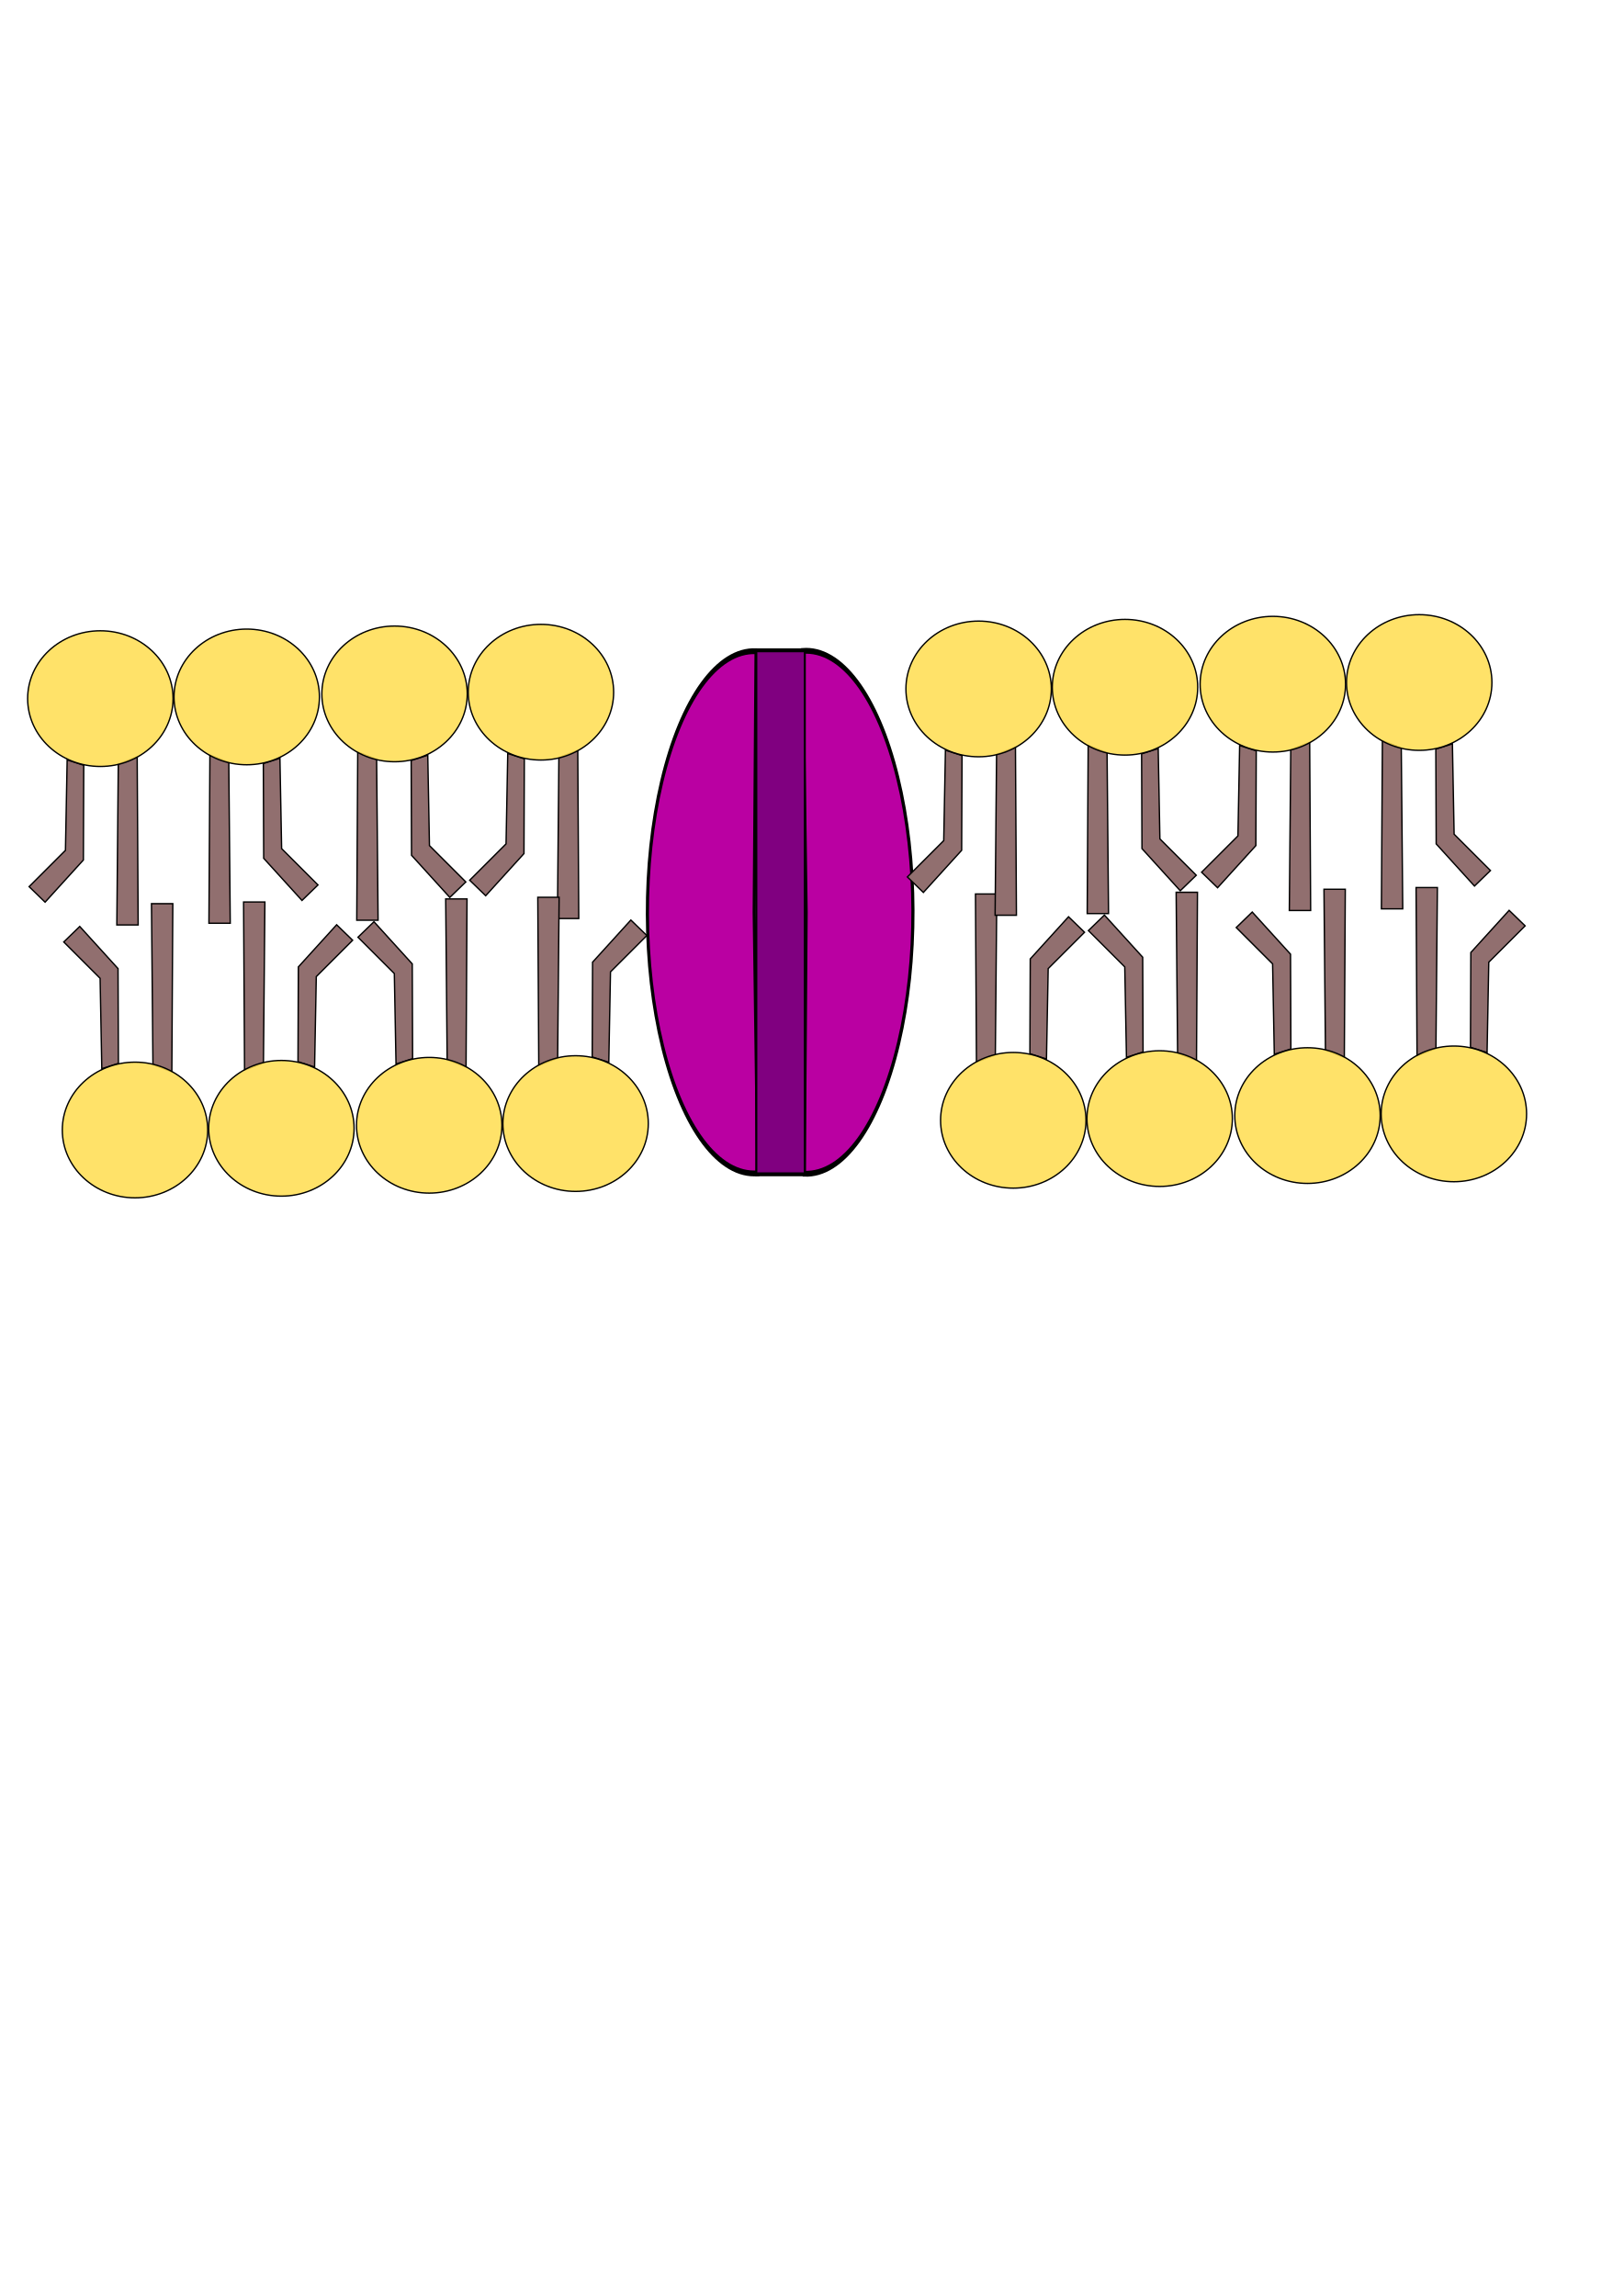
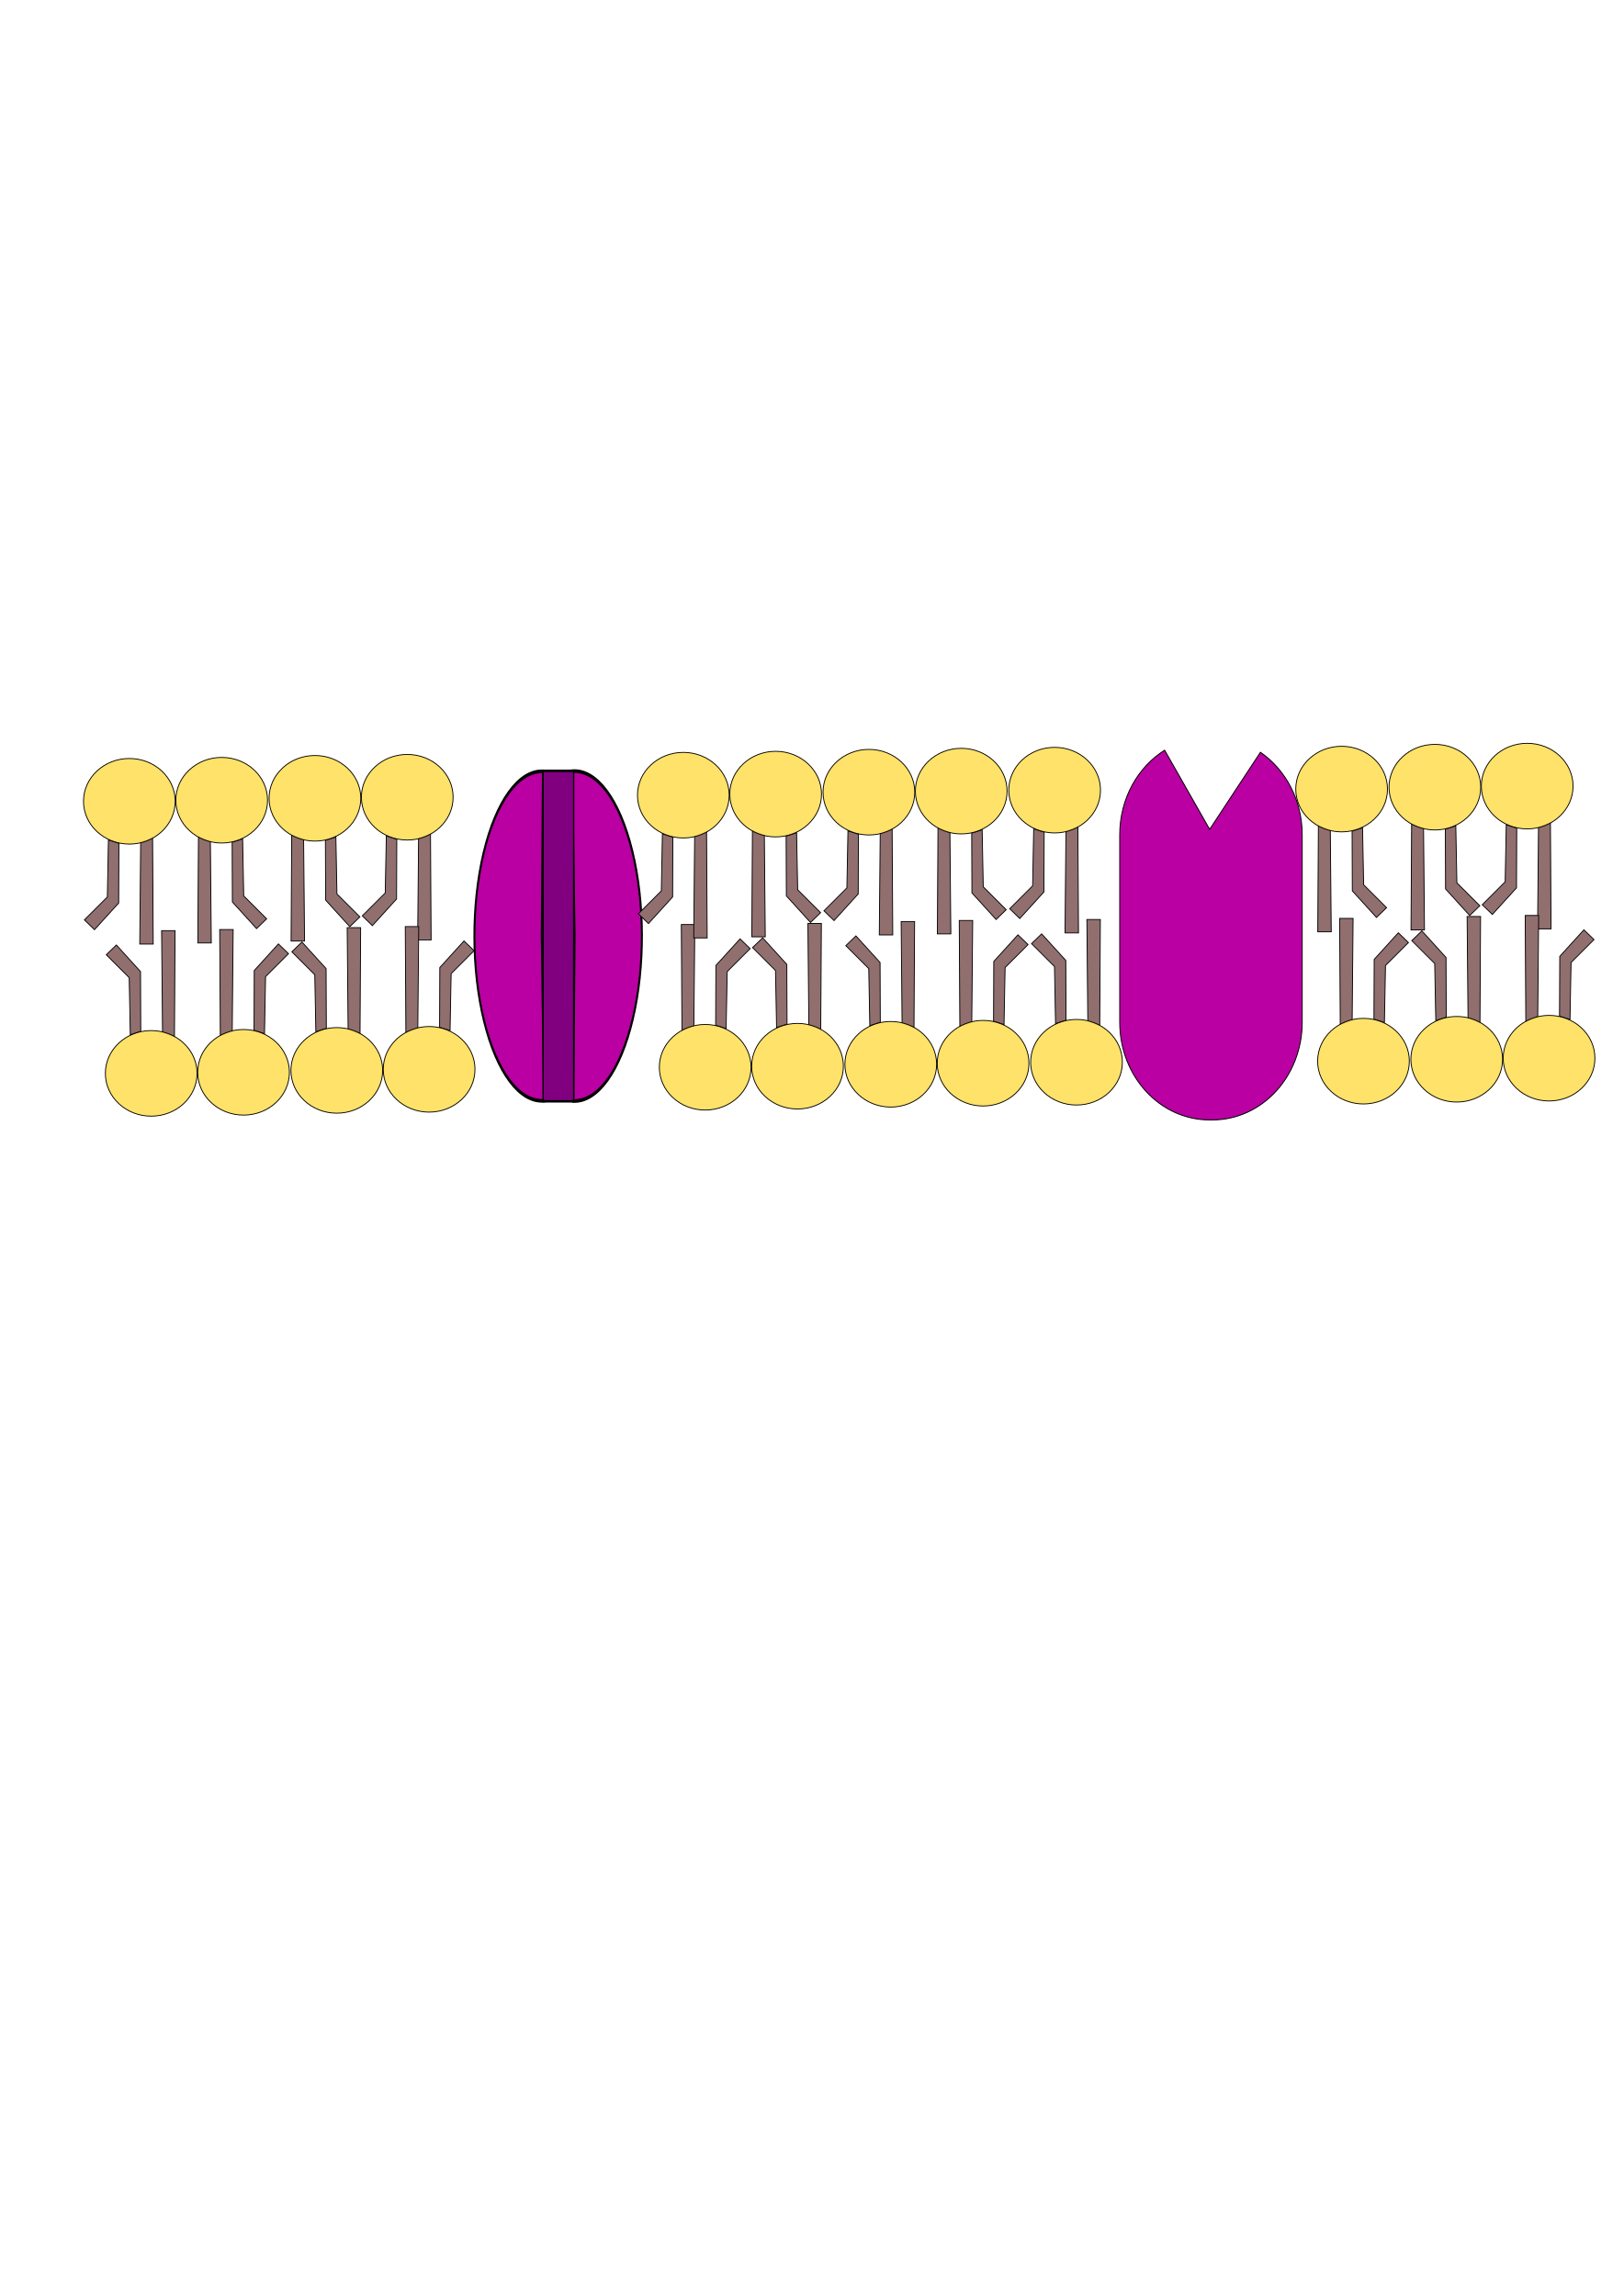
<svg xmlns="http://www.w3.org/2000/svg" xmlns:ns1="http://www.openswatchbook.org/uri/2009/osb" width="210mm" height="297mm" viewBox="0 0 744.094 1052.362" id="svg2" version="1.1">
  <defs id="defs4">
    <linearGradient id="linearGradient5692" ns1:paint="solid">
      <stop style="stop-color:#782121;stop-opacity:1;" offset="0" id="stop5694" />
    </linearGradient>
  </defs>
  <g id="layer1">
    <ellipse style="fill:#ffdd55;fill-opacity:1;fill-rule:evenodd;stroke:#000000;stroke-opacity:1" id="path3344" cx="196.475" cy="200.299" r="59.094" />
-     <g id="g3339" transform="matrix(-0.6219454,0,0,0.6219454,167.266,189.9089)">
+     <g id="g3339" transform="matrix(-0.3922894,0,0,0.3922894,135.7795,285.0789)">
      <path id="path5766" d="m 167.857,252.362 -0.714,123.929 15.714,0 -1.071,-118.571 z" style="fill:#916f6f;fill-rule:evenodd;stroke:#000000;stroke-width:1px;stroke-linecap:butt;stroke-linejoin:miter;stroke-opacity:1" />
      <path id="path5776" d="M 207.232,258.612 207.5,328.434 235.714,359.505 247.5,348.076 220.714,321.291 219.464,254.684 Z" style="fill:#916f6f;fill-rule:evenodd;stroke:#000000;stroke-width:1px;stroke-linecap:butt;stroke-linejoin:miter;stroke-opacity:1" />
      <ellipse ry="50" rx="53.571" cy="209.505" cx="195" id="path5424" style="fill:#ffdd50;fill-opacity:0.854;fill-rule:evenodd;stroke:#000000;stroke-opacity:1" />
    </g>
-     <g id="g3339-8" transform="matrix(0.6219454,0,0,0.6219454,-8.211486,189.1315)">
+     <g id="g3339-8" transform="matrix(0.3922894,0,0,0.3922894,25.09785,284.5886)">
      <path id="path5766-3" d="m 167.857,252.362 -0.714,123.929 15.714,0 -1.071,-118.571 z" style="fill:#916f6f;fill-rule:evenodd;stroke:#000000;stroke-width:1px;stroke-linecap:butt;stroke-linejoin:miter;stroke-opacity:1" />
      <path id="path5776-3" d="M 207.232,258.612 207.5,328.434 235.714,359.505 247.5,348.076 220.714,321.291 219.464,254.684 Z" style="fill:#916f6f;fill-rule:evenodd;stroke:#000000;stroke-width:1px;stroke-linecap:butt;stroke-linejoin:miter;stroke-opacity:1" />
      <ellipse ry="50" rx="53.571" cy="209.505" cx="195" id="path5424-7" style="fill:#ffdd50;fill-opacity:0.854;fill-rule:evenodd;stroke:#000000;stroke-opacity:1" />
    </g>
-     <g id="g3339-7" transform="matrix(0.6219454,0,0,0.6219454,59.53615,187.7432)">
+     <g id="g3339-7" transform="matrix(0.3922894,0,0,0.3922894,67.82939,283.7129)">
      <path id="path5766-2" d="m 167.857,252.362 -0.714,123.929 15.714,0 -1.071,-118.571 z" style="fill:#916f6f;fill-rule:evenodd;stroke:#000000;stroke-width:1px;stroke-linecap:butt;stroke-linejoin:miter;stroke-opacity:1" />
      <path id="path5776-6" d="M 207.232,258.612 207.5,328.434 235.714,359.505 247.5,348.076 220.714,321.291 219.464,254.684 Z" style="fill:#916f6f;fill-rule:evenodd;stroke:#000000;stroke-width:1px;stroke-linecap:butt;stroke-linejoin:miter;stroke-opacity:1" />
      <ellipse ry="50" rx="53.571" cy="209.505" cx="195" id="path5424-5" style="fill:#ffdd50;fill-opacity:0.854;fill-rule:evenodd;stroke:#000000;stroke-opacity:1" />
    </g>
-     <g id="g3339-8-3" transform="matrix(-0.6219454,0,0,0.6219454,369.1761,186.9658)">
+     <g id="g3339-8-3" transform="matrix(-0.3922894,0,0,0.3922894,263.1335,283.2226)">
      <path id="path5766-3-7" d="m 167.857,252.362 -0.714,123.929 15.714,0 -1.071,-118.571 z" style="fill:#916f6f;fill-rule:evenodd;stroke:#000000;stroke-width:1px;stroke-linecap:butt;stroke-linejoin:miter;stroke-opacity:1" />
      <path id="path5776-3-8" d="M 207.232,258.612 207.5,328.434 235.714,359.505 247.5,348.076 220.714,321.291 219.464,254.684 Z" style="fill:#916f6f;fill-rule:evenodd;stroke:#000000;stroke-width:1px;stroke-linecap:butt;stroke-linejoin:miter;stroke-opacity:1" />
      <ellipse ry="50" rx="53.571" cy="209.505" cx="195" id="path5424-7-8" style="fill:#ffdd50;fill-opacity:0.854;fill-rule:evenodd;stroke:#000000;stroke-opacity:1" />
    </g>
-     <g id="g3339-5" transform="matrix(0.6219454,0,0,-0.6219454,142.4992,645.2848)">
+     <g id="g3339-5" transform="matrix(0.3922894,0,0,-0.3922894,120.158,572.3053)">
      <path id="path5766-4" d="m 167.857,252.362 -0.714,123.929 15.714,0 -1.071,-118.571 z" style="fill:#916f6f;fill-rule:evenodd;stroke:#000000;stroke-width:1px;stroke-linecap:butt;stroke-linejoin:miter;stroke-opacity:1" />
      <path id="path5776-7" d="M 207.232,258.612 207.5,328.434 235.714,359.505 247.5,348.076 220.714,321.291 219.464,254.684 Z" style="fill:#916f6f;fill-rule:evenodd;stroke:#000000;stroke-width:1px;stroke-linecap:butt;stroke-linejoin:miter;stroke-opacity:1" />
      <ellipse ry="50" rx="53.571" cy="209.505" cx="195" id="path5424-0" style="fill:#ffdd50;fill-opacity:0.854;fill-rule:evenodd;stroke:#000000;stroke-opacity:1" />
    </g>
-     <g id="g3339-8-9" transform="matrix(-0.6219454,0,0,-0.6219454,317.9767,646.0622)">
+     <g id="g3339-8-9" transform="matrix(-0.3922894,0,0,-0.3922894,230.8397,572.7957)">
      <path id="path5766-3-4" d="m 167.857,252.362 -0.714,123.929 15.714,0 -1.071,-118.571 z" style="fill:#916f6f;fill-rule:evenodd;stroke:#000000;stroke-width:1px;stroke-linecap:butt;stroke-linejoin:miter;stroke-opacity:1" />
      <path id="path5776-3-6" d="M 207.232,258.612 207.5,328.434 235.714,359.505 247.5,348.076 220.714,321.291 219.464,254.684 Z" style="fill:#916f6f;fill-rule:evenodd;stroke:#000000;stroke-width:1px;stroke-linecap:butt;stroke-linejoin:miter;stroke-opacity:1" />
      <ellipse ry="50" rx="53.571" cy="209.505" cx="195" id="path5424-7-1" style="fill:#ffdd50;fill-opacity:0.854;fill-rule:evenodd;stroke:#000000;stroke-opacity:1" />
    </g>
-     <g id="g3339-7-1" transform="matrix(0.6219454,0,0,-0.6219454,7.670328,647.4505)">
+     <g id="g3339-7-1" transform="matrix(0.3922894,0,0,-0.3922894,35.11524,573.6713)">
      <path id="path5766-2-9" d="m 167.857,252.362 -0.714,123.929 15.714,0 -1.071,-118.571 z" style="fill:#916f6f;fill-rule:evenodd;stroke:#000000;stroke-width:1px;stroke-linecap:butt;stroke-linejoin:miter;stroke-opacity:1" />
      <path id="path5776-6-3" d="M 207.232,258.612 207.5,328.434 235.714,359.505 247.5,348.076 220.714,321.291 219.464,254.684 Z" style="fill:#916f6f;fill-rule:evenodd;stroke:#000000;stroke-width:1px;stroke-linecap:butt;stroke-linejoin:miter;stroke-opacity:1" />
      <ellipse ry="50" rx="53.571" cy="209.505" cx="195" id="path5424-5-9" style="fill:#ffdd50;fill-opacity:0.854;fill-rule:evenodd;stroke:#000000;stroke-opacity:1" />
    </g>
-     <g id="g3339-8-3-4" transform="matrix(-0.6219454,0,0,-0.6219454,183.1478,648.2279)">
+     <g id="g3339-8-3-4" transform="matrix(-0.3922894,0,0,-0.3922894,145.7969,574.1617)">
      <path id="path5766-3-7-5" d="m 167.857,252.362 -0.714,123.929 15.714,0 -1.071,-118.571 z" style="fill:#916f6f;fill-rule:evenodd;stroke:#000000;stroke-width:1px;stroke-linecap:butt;stroke-linejoin:miter;stroke-opacity:1" />
      <path id="path5776-3-8-7" d="M 207.232,258.612 207.5,328.434 235.714,359.505 247.5,348.076 220.714,321.291 219.464,254.684 Z" style="fill:#916f6f;fill-rule:evenodd;stroke:#000000;stroke-width:1px;stroke-linecap:butt;stroke-linejoin:miter;stroke-opacity:1" />
      <ellipse ry="50" rx="53.571" cy="209.505" cx="195" id="path5424-7-8-0" style="fill:#ffdd50;fill-opacity:0.854;fill-rule:evenodd;stroke:#000000;stroke-opacity:1" />
    </g>
-     <g id="layer1-7" transform="matrix(0.9572377,0,0,1.783729,-6.22691,-559.7847)">
+     <g id="layer1-7" transform="matrix(0.6037737,0,0,1.125079,26.34961,-187.7871)">
      <path transform="matrix(0,-1,1,0,0,0)" d="m -481.097,390.714 a 67.19,51.134 0 0 1 -32.593,45.575 67.19,51.134 0 0 1 -68.177,0.422 67.19,51.134 0 0 1 -33.561,-45.165 l 67.18,0.892 z" id="path5832" style="fill:#ba00a2;fill-opacity:1;fill-rule:evenodd;stroke:#000000;stroke-width:1.499;stroke-opacity:1" />
      <path transform="matrix(0,1,-1,0,0,0)" d="m 615.318,-369.293 a 67.101,51.135 0 0 1 -32.549,45.575 67.101,51.135 0 0 1 -68.087,0.422 67.101,51.135 0 0 1 -33.517,-45.166 l 67.091,0.892 z" id="path5832-6" style="fill:#ba00a2;fill-opacity:1;fill-rule:evenodd;stroke:#000000;stroke-width:1.498;stroke-opacity:1" />
      <rect y="480.934" x="368.571" height="134.643" width="23.214" id="rect5849" style="fill:#800080;fill-opacity:1;fill-rule:evenodd;stroke:#000000;stroke-width:1;stroke-opacity:1" />
    </g>
-     <g id="g3339-9" transform="matrix(0.6219454,0,0,-0.6219454,544.9867,640.8423)">
+     <g id="g3339-9" transform="matrix(0.3922894,0,0,-0.3922894,374.0253,569.5033)">
      <path id="path5766-33" d="m 167.857,252.362 -0.714,123.929 15.714,0 -1.071,-118.571 z" style="fill:#916f6f;fill-rule:evenodd;stroke:#000000;stroke-width:1px;stroke-linecap:butt;stroke-linejoin:miter;stroke-opacity:1" />
      <path id="path5776-0" d="M 207.232,258.612 207.5,328.434 235.714,359.505 247.5,348.076 220.714,321.291 219.464,254.684 Z" style="fill:#916f6f;fill-rule:evenodd;stroke:#000000;stroke-width:1px;stroke-linecap:butt;stroke-linejoin:miter;stroke-opacity:1" />
      <ellipse ry="50" rx="53.571" cy="209.505" cx="195" id="path5424-6" style="fill:#ffdd50;fill-opacity:0.854;fill-rule:evenodd;stroke:#000000;stroke-opacity:1" />
    </g>
-     <g id="g3339-8-8" transform="matrix(-0.6219454,0,0,-0.6219454,720.4642,641.6197)">
+     <g id="g3339-8-8" transform="matrix(-0.3922894,0,0,-0.3922894,484.707,569.9936)">
      <path id="path5766-3-0" d="m 167.857,252.362 -0.714,123.929 15.714,0 -1.071,-118.571 z" style="fill:#916f6f;fill-rule:evenodd;stroke:#000000;stroke-width:1px;stroke-linecap:butt;stroke-linejoin:miter;stroke-opacity:1" />
      <path id="path5776-3-2" d="M 207.232,258.612 207.5,328.434 235.714,359.505 247.5,348.076 220.714,321.291 219.464,254.684 Z" style="fill:#916f6f;fill-rule:evenodd;stroke:#000000;stroke-width:1px;stroke-linecap:butt;stroke-linejoin:miter;stroke-opacity:1" />
      <ellipse ry="50" rx="53.571" cy="209.505" cx="195" id="path5424-7-81" style="fill:#ffdd50;fill-opacity:0.854;fill-rule:evenodd;stroke:#000000;stroke-opacity:1" />
    </g>
-     <g id="g3339-7-4" transform="matrix(-0.6219454,0,0,-0.6219454,652.7166,643.008)">
+     <g id="g3339-7-4" transform="matrix(-0.3922894,0,0,-0.3922894,441.9754,570.8693)">
      <path id="path5766-2-2" d="m 167.857,252.362 -0.714,123.929 15.714,0 -1.071,-118.571 z" style="fill:#916f6f;fill-rule:evenodd;stroke:#000000;stroke-width:1px;stroke-linecap:butt;stroke-linejoin:miter;stroke-opacity:1" />
      <path id="path5776-6-5" d="M 207.232,258.612 207.5,328.434 235.714,359.505 247.5,348.076 220.714,321.291 219.464,254.684 Z" style="fill:#916f6f;fill-rule:evenodd;stroke:#000000;stroke-width:1px;stroke-linecap:butt;stroke-linejoin:miter;stroke-opacity:1" />
      <ellipse ry="50" rx="53.571" cy="209.505" cx="195" id="path5424-5-5" style="fill:#ffdd50;fill-opacity:0.854;fill-rule:evenodd;stroke:#000000;stroke-opacity:1" />
    </g>
-     <g id="g3339-8-3-7" transform="matrix(0.6219454,0,0,-0.6219454,343.0766,643.7854)">
+     <g id="g3339-8-3-7" transform="matrix(0.3922894,0,0,-0.3922894,246.6713,571.3596)">
      <path id="path5766-3-7-1" d="m 167.857,252.362 -0.714,123.929 15.714,0 -1.071,-118.571 z" style="fill:#916f6f;fill-rule:evenodd;stroke:#000000;stroke-width:1px;stroke-linecap:butt;stroke-linejoin:miter;stroke-opacity:1" />
      <path id="path5776-3-8-2" d="M 207.232,258.612 207.5,328.434 235.714,359.505 247.5,348.076 220.714,321.291 219.464,254.684 Z" style="fill:#916f6f;fill-rule:evenodd;stroke:#000000;stroke-width:1px;stroke-linecap:butt;stroke-linejoin:miter;stroke-opacity:1" />
      <ellipse ry="50" rx="53.571" cy="209.505" cx="195" id="path5424-7-8-8" style="fill:#ffdd50;fill-opacity:0.854;fill-rule:evenodd;stroke:#000000;stroke-opacity:1" />
    </g>
-     <g id="g3339-5-0" transform="matrix(-0.6219454,0,0,0.6219454,569.7535,185.4664)">
+     <g id="g3339-5-0" transform="matrix(-0.3922894,0,0,0.3922894,389.6468,282.2769)">
      <path id="path5766-4-4" d="m 167.857,252.362 -0.714,123.929 15.714,0 -1.071,-118.571 z" style="fill:#916f6f;fill-rule:evenodd;stroke:#000000;stroke-width:1px;stroke-linecap:butt;stroke-linejoin:miter;stroke-opacity:1" />
      <path id="path5776-7-7" d="M 207.232,258.612 207.5,328.434 235.714,359.505 247.5,348.076 220.714,321.291 219.464,254.684 Z" style="fill:#916f6f;fill-rule:evenodd;stroke:#000000;stroke-width:1px;stroke-linecap:butt;stroke-linejoin:miter;stroke-opacity:1" />
      <ellipse ry="50" rx="53.571" cy="209.505" cx="195" id="path5424-0-8" style="fill:#ffdd50;fill-opacity:0.854;fill-rule:evenodd;stroke:#000000;stroke-opacity:1" />
    </g>
-     <g id="g3339-8-9-2" transform="matrix(0.6219454,0,0,0.6219454,394.2761,184.689)">
+     <g id="g3339-8-9-2" transform="matrix(0.3922894,0,0,0.3922894,278.9652,281.7865)">
      <path id="path5766-3-4-1" d="m 167.857,252.362 -0.714,123.929 15.714,0 -1.071,-118.571 z" style="fill:#916f6f;fill-rule:evenodd;stroke:#000000;stroke-width:1px;stroke-linecap:butt;stroke-linejoin:miter;stroke-opacity:1" />
      <path id="path5776-3-6-6" d="M 207.232,258.612 207.5,328.434 235.714,359.505 247.5,348.076 220.714,321.291 219.464,254.684 Z" style="fill:#916f6f;fill-rule:evenodd;stroke:#000000;stroke-width:1px;stroke-linecap:butt;stroke-linejoin:miter;stroke-opacity:1" />
      <ellipse ry="50" rx="53.571" cy="209.505" cx="195" id="path5424-7-1-4" style="fill:#ffdd50;fill-opacity:0.854;fill-rule:evenodd;stroke:#000000;stroke-opacity:1" />
    </g>
-     <g id="g3339-7-1-1" transform="matrix(-0.6219454,0,0,0.6219454,704.5824,183.3007)">
+     <g id="g3339-7-1-1" transform="matrix(-0.3922894,0,0,0.3922894,474.6896,280.9108)">
      <path id="path5766-2-9-7" d="m 167.857,252.362 -0.714,123.929 15.714,0 -1.071,-118.571 z" style="fill:#916f6f;fill-rule:evenodd;stroke:#000000;stroke-width:1px;stroke-linecap:butt;stroke-linejoin:miter;stroke-opacity:1" />
      <path id="path5776-6-3-6" d="M 207.232,258.612 207.5,328.434 235.714,359.505 247.5,348.076 220.714,321.291 219.464,254.684 Z" style="fill:#916f6f;fill-rule:evenodd;stroke:#000000;stroke-width:1px;stroke-linecap:butt;stroke-linejoin:miter;stroke-opacity:1" />
      <ellipse ry="50" rx="53.571" cy="209.505" cx="195" id="path5424-5-9-6" style="fill:#ffdd50;fill-opacity:0.854;fill-rule:evenodd;stroke:#000000;stroke-opacity:1" />
    </g>
-     <g id="g3339-8-3-4-6" transform="matrix(0.6219454,0,0,0.6219454,529.1049,182.5233)">
+     <g id="g3339-8-3-4-6" transform="matrix(0.3922894,0,0,0.3922894,364.0079,280.4205)">
      <path id="path5766-3-7-5-5" d="m 167.857,252.362 -0.714,123.929 15.714,0 -1.071,-118.571 z" style="fill:#916f6f;fill-rule:evenodd;stroke:#000000;stroke-width:1px;stroke-linecap:butt;stroke-linejoin:miter;stroke-opacity:1" />
      <path id="path5776-3-8-7-2" d="M 207.232,258.612 207.5,328.434 235.714,359.505 247.5,348.076 220.714,321.291 219.464,254.684 Z" style="fill:#916f6f;fill-rule:evenodd;stroke:#000000;stroke-width:1px;stroke-linecap:butt;stroke-linejoin:miter;stroke-opacity:1" />
      <ellipse ry="50" rx="53.571" cy="209.505" cx="195" id="path5424-7-8-0-5" style="fill:#ffdd50;fill-opacity:0.854;fill-rule:evenodd;stroke:#000000;stroke-opacity:1" />
    </g>
+     <g id="layer1-9" transform="matrix(0.4121831,0,0,0.4479484,487.2248,305.4755)">
+       <path id="rect3334" d="M 112.811,85.689 C 82.904,102.938 62.857,135.221 62.857,172.361 l 0,191.602 c 0,55.4 44.6,100 100,100 l 2.904,0 c 55.4,0 100,-44.6 100,-100 l 0,-191.602 c 0,-35.672 -18.495,-66.862 -46.455,-84.555 L 162.857,166.648 112.811,85.689 Z" style="fill:#ba00a2;fill-opacity:1;fill-rule:evenodd;stroke:#000000;stroke-width:1px;stroke-linecap:butt;stroke-linejoin:miter;stroke-opacity:1" />
+     </g>
+     <g id="g3339-1" transform="matrix(-0.3922894,0,0,0.3922894,559.8049,279.9751)">
+       <path id="path5766-5" d="m 167.857,252.362 -0.714,123.929 15.714,0 -1.071,-118.571 z" style="fill:#916f6f;fill-rule:evenodd;stroke:#000000;stroke-width:1px;stroke-linecap:butt;stroke-linejoin:miter;stroke-opacity:1" />
+       <path id="path5776-05" d="M 207.232,258.612 207.5,328.434 235.714,359.505 247.5,348.076 220.714,321.291 219.464,254.684 Z" style="fill:#916f6f;fill-rule:evenodd;stroke:#000000;stroke-width:1px;stroke-linecap:butt;stroke-linejoin:miter;stroke-opacity:1" />
+       <ellipse ry="50" rx="53.571" cy="209.505" cx="195" id="path5424-63" style="fill:#ffdd50;fill-opacity:0.854;fill-rule:evenodd;stroke:#000000;stroke-opacity:1" />
+     </g>
+     <g id="g3339-8-1" transform="matrix(0.3922894,0,0,0.3922894,538.3287,279.4847)">
+       <path id="path5766-3-6" d="m 167.857,252.362 -0.714,123.929 15.714,0 -1.071,-118.571 z" style="fill:#916f6f;fill-rule:evenodd;stroke:#000000;stroke-width:1px;stroke-linecap:butt;stroke-linejoin:miter;stroke-opacity:1" />
+       <path id="path5776-3-63" d="M 207.232,258.612 207.5,328.434 235.714,359.505 247.5,348.076 220.714,321.291 219.464,254.684 Z" style="fill:#916f6f;fill-rule:evenodd;stroke:#000000;stroke-width:1px;stroke-linecap:butt;stroke-linejoin:miter;stroke-opacity:1" />
+       <ellipse ry="50" rx="53.571" cy="209.505" cx="195" id="path5424-7-11" style="fill:#ffdd50;fill-opacity:0.854;fill-rule:evenodd;stroke:#000000;stroke-opacity:1" />
+     </g>
+     <g id="g3339-7-9" transform="matrix(0.3922894,0,0,0.3922894,581.0602,278.6091)">
+       <path id="path5766-2-0" d="m 167.857,252.362 -0.714,123.929 15.714,0 -1.071,-118.571 z" style="fill:#916f6f;fill-rule:evenodd;stroke:#000000;stroke-width:1px;stroke-linecap:butt;stroke-linejoin:miter;stroke-opacity:1" />
+       <path id="path5776-6-53" d="M 207.232,258.612 207.5,328.434 235.714,359.505 247.5,348.076 220.714,321.291 219.464,254.684 Z" style="fill:#916f6f;fill-rule:evenodd;stroke:#000000;stroke-width:1px;stroke-linecap:butt;stroke-linejoin:miter;stroke-opacity:1" />
+       <ellipse ry="50" rx="53.571" cy="209.505" cx="195" id="path5424-5-90" style="fill:#ffdd50;fill-opacity:0.854;fill-rule:evenodd;stroke:#000000;stroke-opacity:1" />
+     </g>
+     <g id="g3339-8-3-6" transform="matrix(-0.3922894,0,0,0.3922894,776.3643,278.1187)">
+       <path id="path5766-3-7-7" d="m 167.857,252.362 -0.714,123.929 15.714,0 -1.071,-118.571 z" style="fill:#916f6f;fill-rule:evenodd;stroke:#000000;stroke-width:1px;stroke-linecap:butt;stroke-linejoin:miter;stroke-opacity:1" />
+       <path id="path5776-3-8-6" d="M 207.232,258.612 207.5,328.434 235.714,359.505 247.5,348.076 220.714,321.291 219.464,254.684 Z" style="fill:#916f6f;fill-rule:evenodd;stroke:#000000;stroke-width:1px;stroke-linecap:butt;stroke-linejoin:miter;stroke-opacity:1" />
+       <ellipse ry="50" rx="53.571" cy="209.505" cx="195" id="path5424-7-8-9" style="fill:#ffdd50;fill-opacity:0.854;fill-rule:evenodd;stroke:#000000;stroke-opacity:1" />
+     </g>
+     <g id="g3339-5-1" transform="matrix(0.3922894,0,0,-0.3922894,633.3888,567.2015)">
+       <path id="path5766-4-44" d="m 167.857,252.362 -0.714,123.929 15.714,0 -1.071,-118.571 z" style="fill:#916f6f;fill-rule:evenodd;stroke:#000000;stroke-width:1px;stroke-linecap:butt;stroke-linejoin:miter;stroke-opacity:1" />
+       <path id="path5776-7-0" d="M 207.232,258.612 207.5,328.434 235.714,359.505 247.5,348.076 220.714,321.291 219.464,254.684 Z" style="fill:#916f6f;fill-rule:evenodd;stroke:#000000;stroke-width:1px;stroke-linecap:butt;stroke-linejoin:miter;stroke-opacity:1" />
+       <ellipse ry="50" rx="53.571" cy="209.505" cx="195" id="path5424-0-2" style="fill:#ffdd50;fill-opacity:0.854;fill-rule:evenodd;stroke:#000000;stroke-opacity:1" />
+     </g>
+     <g id="g3339-8-9-5" transform="matrix(-0.3922894,0,0,-0.3922894,744.0705,567.6918)">
+       <path id="path5766-3-4-4" d="m 167.857,252.362 -0.714,123.929 15.714,0 -1.071,-118.571 z" style="fill:#916f6f;fill-rule:evenodd;stroke:#000000;stroke-width:1px;stroke-linecap:butt;stroke-linejoin:miter;stroke-opacity:1" />
+       <path id="path5776-3-6-0" d="M 207.232,258.612 207.5,328.434 235.714,359.505 247.5,348.076 220.714,321.291 219.464,254.684 Z" style="fill:#916f6f;fill-rule:evenodd;stroke:#000000;stroke-width:1px;stroke-linecap:butt;stroke-linejoin:miter;stroke-opacity:1" />
+       <ellipse ry="50" rx="53.571" cy="209.505" cx="195" id="path5424-7-1-6" style="fill:#ffdd50;fill-opacity:0.854;fill-rule:evenodd;stroke:#000000;stroke-opacity:1" />
+     </g>
+     <g id="g3339-7-1-4" transform="matrix(0.3922894,0,0,-0.3922894,548.346,568.5675)">
+       <path id="path5766-2-9-4" d="m 167.857,252.362 -0.714,123.929 15.714,0 -1.071,-118.571 z" style="fill:#916f6f;fill-rule:evenodd;stroke:#000000;stroke-width:1px;stroke-linecap:butt;stroke-linejoin:miter;stroke-opacity:1" />
+       <path id="path5776-6-3-8" d="M 207.232,258.612 207.5,328.434 235.714,359.505 247.5,348.076 220.714,321.291 219.464,254.684 Z" style="fill:#916f6f;fill-rule:evenodd;stroke:#000000;stroke-width:1px;stroke-linecap:butt;stroke-linejoin:miter;stroke-opacity:1" />
+       <ellipse ry="50" rx="53.571" cy="209.505" cx="195" id="path5424-5-9-4" style="fill:#ffdd50;fill-opacity:0.854;fill-rule:evenodd;stroke:#000000;stroke-opacity:1" />
+     </g>
+     <g id="g3339-8-3-4-4" transform="matrix(-0.3922894,0,0,-0.3922894,569.8223,569.0578)">
+       <path id="path5766-3-7-5-9" d="m 167.857,252.362 -0.714,123.929 15.714,0 -1.071,-118.571 z" style="fill:#916f6f;fill-rule:evenodd;stroke:#000000;stroke-width:1px;stroke-linecap:butt;stroke-linejoin:miter;stroke-opacity:1" />
+       <path id="path5776-3-8-7-6" d="M 207.232,258.612 207.5,328.434 235.714,359.505 247.5,348.076 220.714,321.291 219.464,254.684 Z" style="fill:#916f6f;fill-rule:evenodd;stroke:#000000;stroke-width:1px;stroke-linecap:butt;stroke-linejoin:miter;stroke-opacity:1" />
+       <ellipse ry="50" rx="53.571" cy="209.505" cx="195" id="path5424-7-8-0-6" style="fill:#ffdd50;fill-opacity:0.854;fill-rule:evenodd;stroke:#000000;stroke-opacity:1" />
+     </g>
  </g>
</svg>
